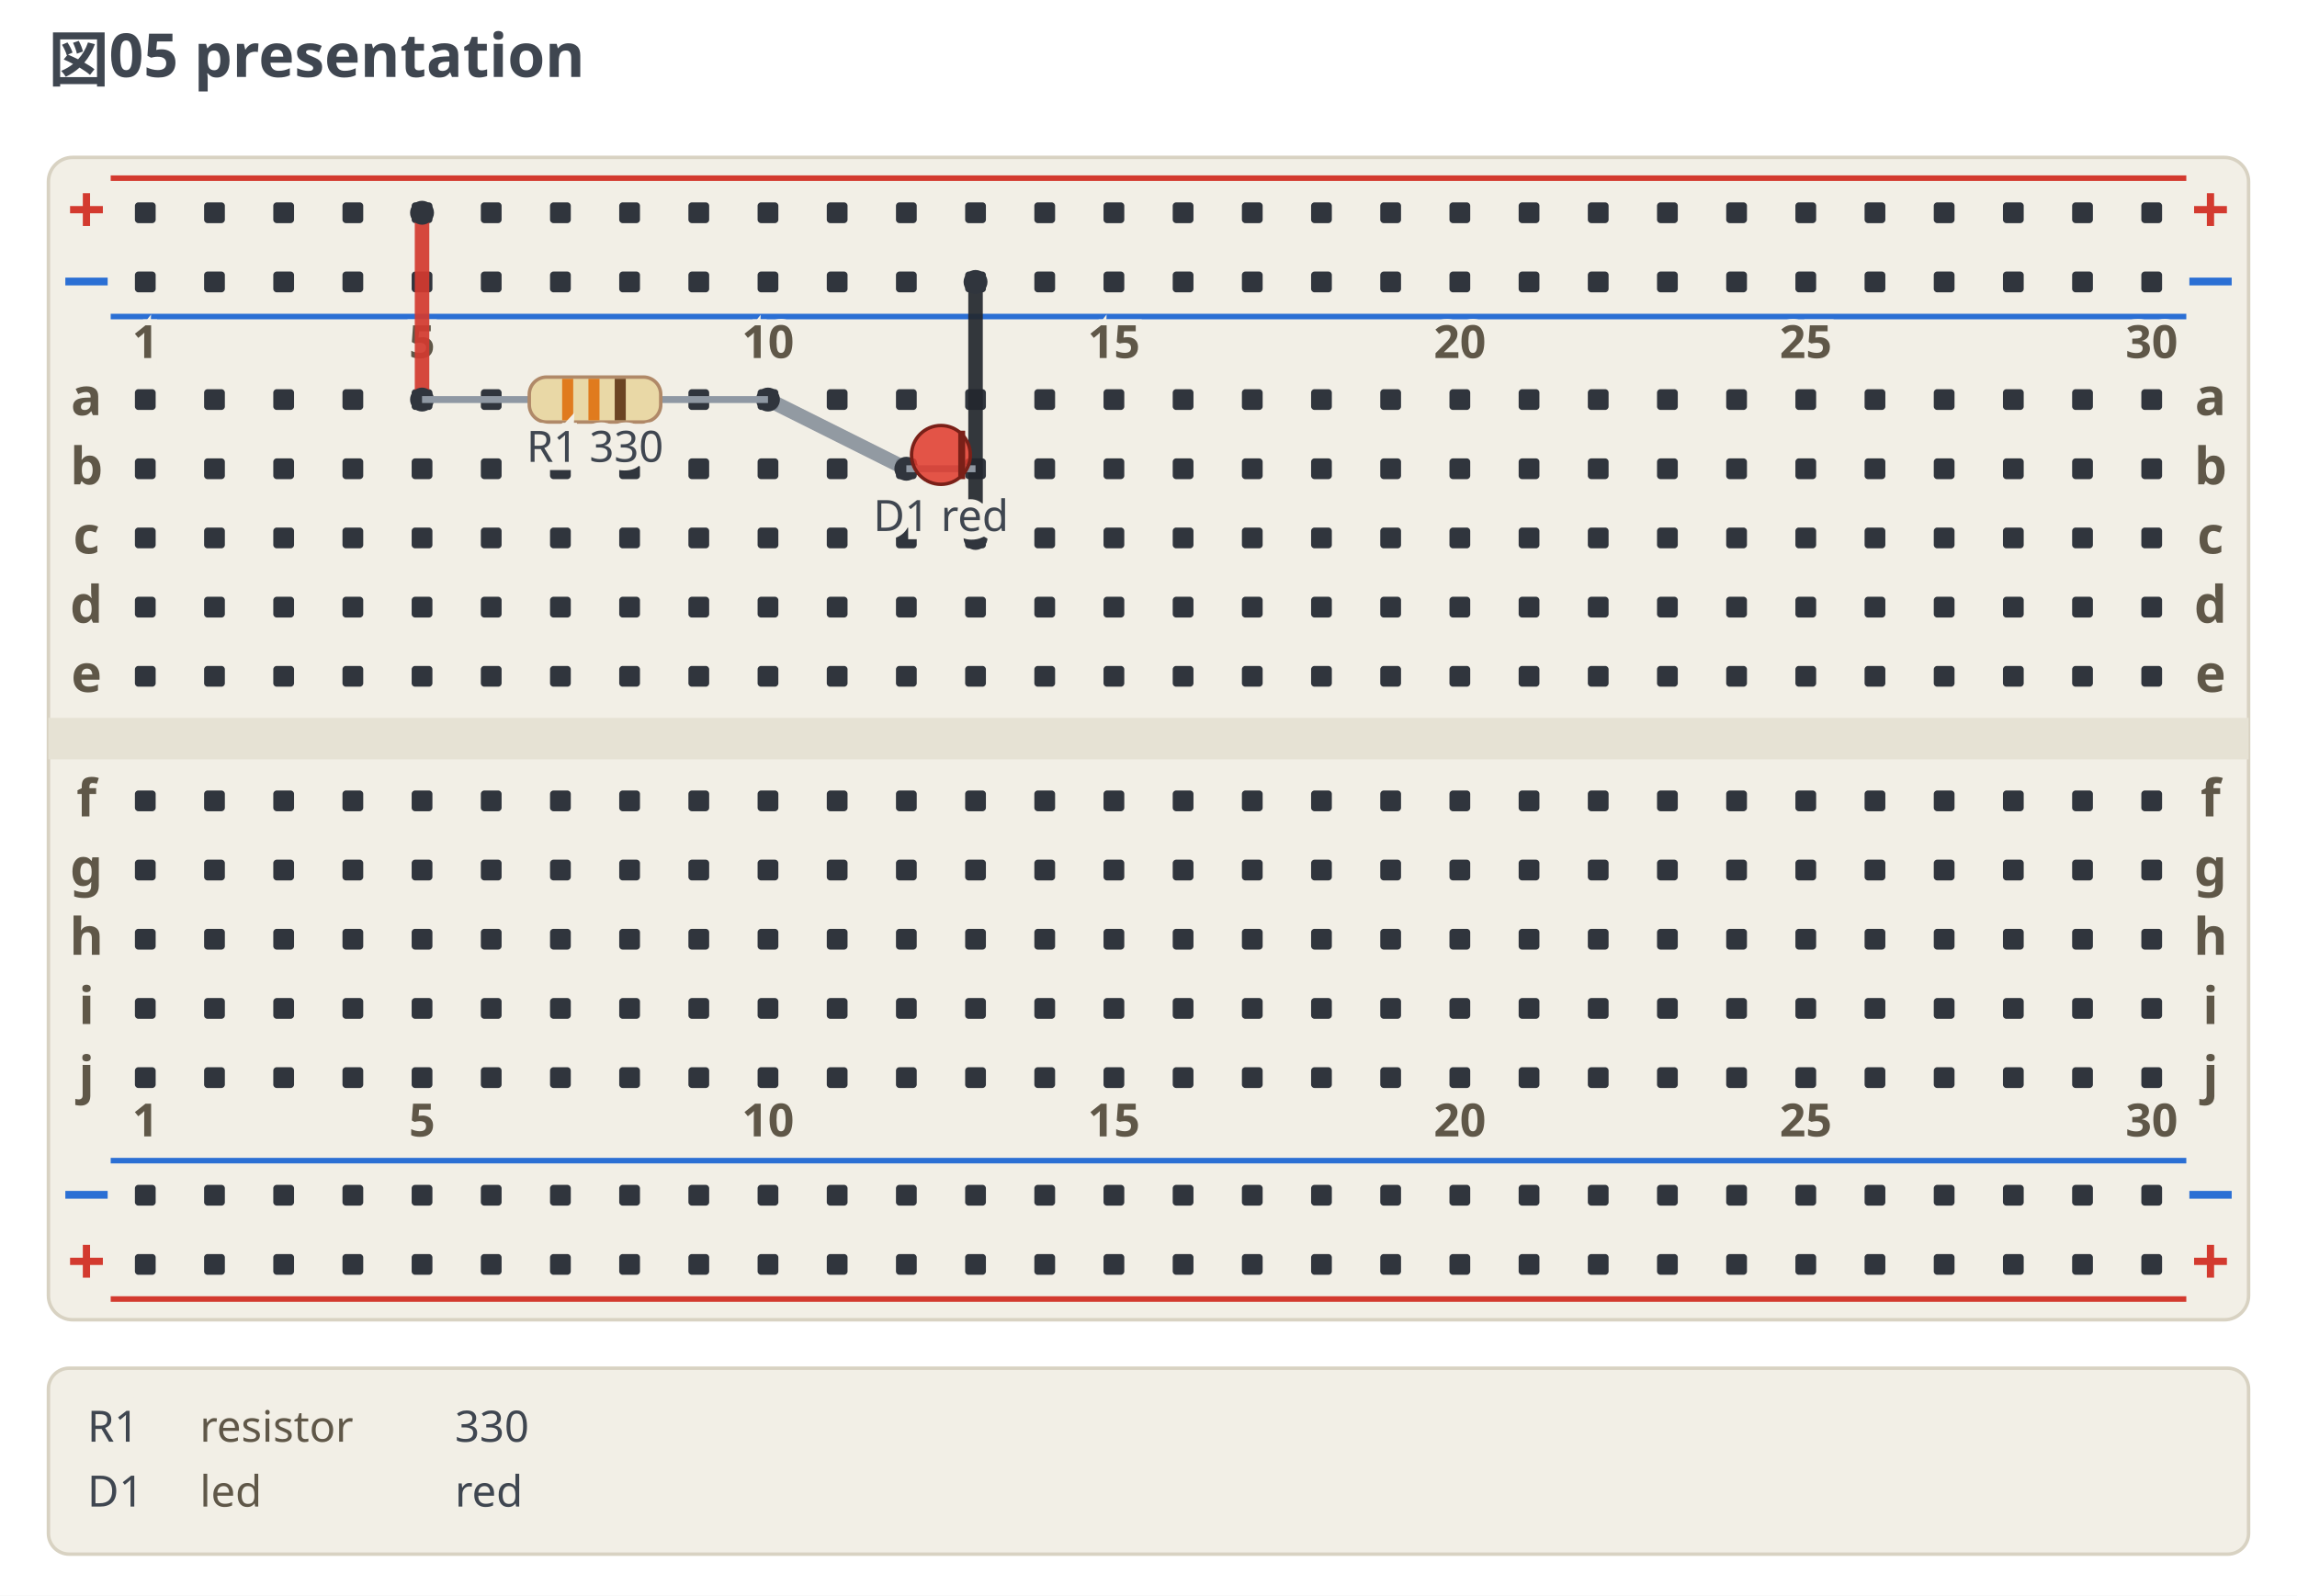
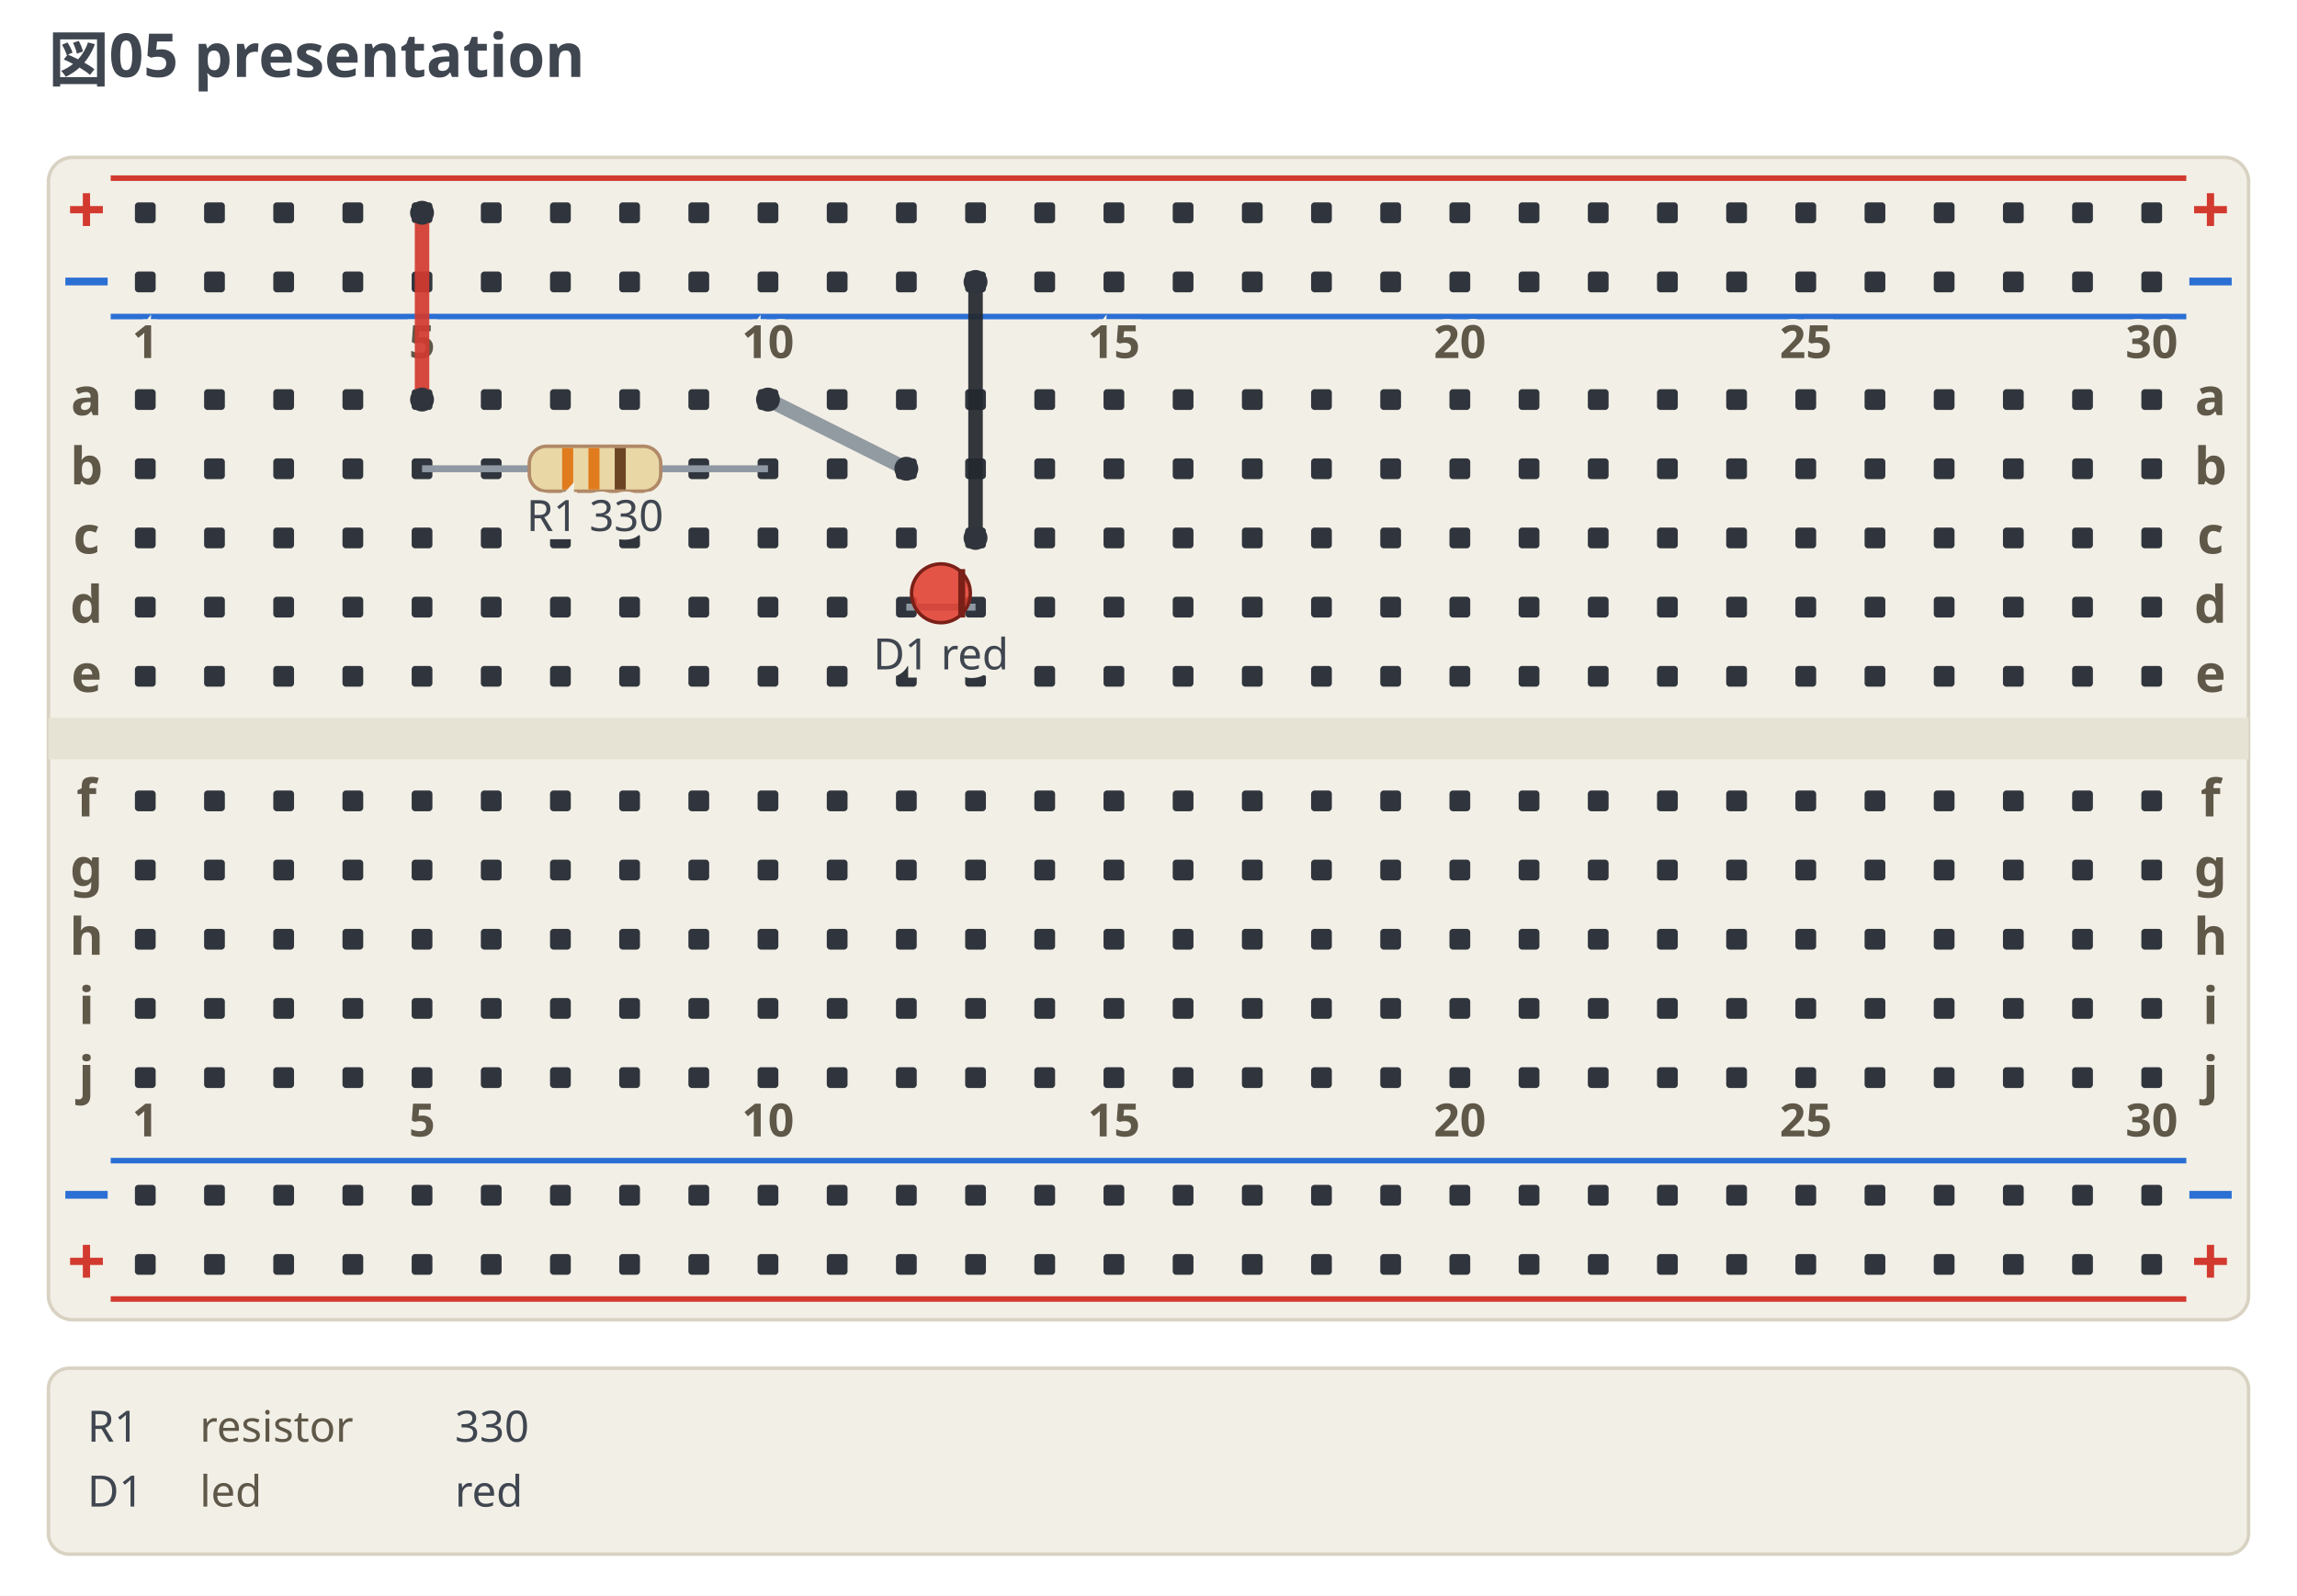
<svg xmlns="http://www.w3.org/2000/svg" width="664" height="461.25" viewBox="0 0 664 461.25" data-breadboard-fence="0.3.0" role="img">
  <rect x="0" y="0" width="664" height="461.25" fill="#ffffff" />
  <g>
    <text x="14" y="23.5" text-anchor="start" font-family="ui-sans-serif, system-ui, sans-serif" font-size="17.5" font-weight="700" fill="#3f4650">図05 presentation</text>
  </g>
  <g transform="translate(0 31.5)">
    <rect x="14" y="14" width="636" height="336" rx="7" fill="#f2efe6" stroke="#d8d2c2" />
    <rect x="14" y="176" width="636" height="12" fill="#e6e2d4" />
    <line x1="32" y1="20" x2="632" y2="20" stroke="#d33a2f" stroke-width="1.6" />
    <text x="25" y="36" text-anchor="middle" font-family="ui-sans-serif, system-ui, sans-serif" font-size="19.55" font-weight="700" fill="#d33a2f">+</text>
    <text x="639" y="36" text-anchor="middle" font-family="ui-sans-serif, system-ui, sans-serif" font-size="19.55" font-weight="700" fill="#d33a2f">+</text>
    <line x1="32" y1="60" x2="632" y2="60" stroke="#2b6fd4" stroke-width="1.6" />
    <text x="25" y="56" text-anchor="middle" font-family="ui-sans-serif, system-ui, sans-serif" font-size="19.55" font-weight="700" fill="#2b6fd4">−</text>
    <text x="639" y="56" text-anchor="middle" font-family="ui-sans-serif, system-ui, sans-serif" font-size="19.55" font-weight="700" fill="#2b6fd4">−</text>
    <line x1="32" y1="304" x2="632" y2="304" stroke="#2b6fd4" stroke-width="1.6" />
    <text x="25" y="320" text-anchor="middle" font-family="ui-sans-serif, system-ui, sans-serif" font-size="19.55" font-weight="700" fill="#2b6fd4">−</text>
    <text x="639" y="320" text-anchor="middle" font-family="ui-sans-serif, system-ui, sans-serif" font-size="19.55" font-weight="700" fill="#2b6fd4">−</text>
    <line x1="32" y1="344" x2="632" y2="344" stroke="#d33a2f" stroke-width="1.6" />
    <text x="25" y="340" text-anchor="middle" font-family="ui-sans-serif, system-ui, sans-serif" font-size="19.55" font-weight="700" fill="#d33a2f">+</text>
    <text x="639" y="340" text-anchor="middle" font-family="ui-sans-serif, system-ui, sans-serif" font-size="19.55" font-weight="700" fill="#d33a2f">+</text>
    <rect x="39" y="27" width="6" height="6" rx="1" fill="#30353d" />
    <rect x="59" y="27" width="6" height="6" rx="1" fill="#30353d" />
    <rect x="79" y="27" width="6" height="6" rx="1" fill="#30353d" />
    <rect x="99" y="27" width="6" height="6" rx="1" fill="#30353d" />
    <rect x="119" y="27" width="6" height="6" rx="1" fill="#30353d" />
    <rect x="139" y="27" width="6" height="6" rx="1" fill="#30353d" />
    <rect x="159" y="27" width="6" height="6" rx="1" fill="#30353d" />
    <rect x="179" y="27" width="6" height="6" rx="1" fill="#30353d" />
    <rect x="199" y="27" width="6" height="6" rx="1" fill="#30353d" />
    <rect x="219" y="27" width="6" height="6" rx="1" fill="#30353d" />
    <rect x="239" y="27" width="6" height="6" rx="1" fill="#30353d" />
    <rect x="259" y="27" width="6" height="6" rx="1" fill="#30353d" />
    <rect x="279" y="27" width="6" height="6" rx="1" fill="#30353d" />
    <rect x="299" y="27" width="6" height="6" rx="1" fill="#30353d" />
    <rect x="319" y="27" width="6" height="6" rx="1" fill="#30353d" />
    <rect x="339" y="27" width="6" height="6" rx="1" fill="#30353d" />
    <rect x="359" y="27" width="6" height="6" rx="1" fill="#30353d" />
    <rect x="379" y="27" width="6" height="6" rx="1" fill="#30353d" />
    <rect x="399" y="27" width="6" height="6" rx="1" fill="#30353d" />
    <rect x="419" y="27" width="6" height="6" rx="1" fill="#30353d" />
    <rect x="439" y="27" width="6" height="6" rx="1" fill="#30353d" />
    <rect x="459" y="27" width="6" height="6" rx="1" fill="#30353d" />
    <rect x="479" y="27" width="6" height="6" rx="1" fill="#30353d" />
    <rect x="499" y="27" width="6" height="6" rx="1" fill="#30353d" />
    <rect x="519" y="27" width="6" height="6" rx="1" fill="#30353d" />
    <rect x="539" y="27" width="6" height="6" rx="1" fill="#30353d" />
    <rect x="559" y="27" width="6" height="6" rx="1" fill="#30353d" />
    <rect x="579" y="27" width="6" height="6" rx="1" fill="#30353d" />
    <rect x="599" y="27" width="6" height="6" rx="1" fill="#30353d" />
    <rect x="619" y="27" width="6" height="6" rx="1" fill="#30353d" />
    <rect x="39" y="47" width="6" height="6" rx="1" fill="#30353d" />
    <rect x="59" y="47" width="6" height="6" rx="1" fill="#30353d" />
    <rect x="79" y="47" width="6" height="6" rx="1" fill="#30353d" />
    <rect x="99" y="47" width="6" height="6" rx="1" fill="#30353d" />
    <rect x="119" y="47" width="6" height="6" rx="1" fill="#30353d" />
    <rect x="139" y="47" width="6" height="6" rx="1" fill="#30353d" />
    <rect x="159" y="47" width="6" height="6" rx="1" fill="#30353d" />
    <rect x="179" y="47" width="6" height="6" rx="1" fill="#30353d" />
    <rect x="199" y="47" width="6" height="6" rx="1" fill="#30353d" />
    <rect x="219" y="47" width="6" height="6" rx="1" fill="#30353d" />
    <rect x="239" y="47" width="6" height="6" rx="1" fill="#30353d" />
    <rect x="259" y="47" width="6" height="6" rx="1" fill="#30353d" />
    <rect x="279" y="47" width="6" height="6" rx="1" fill="#30353d" />
    <rect x="299" y="47" width="6" height="6" rx="1" fill="#30353d" />
    <rect x="319" y="47" width="6" height="6" rx="1" fill="#30353d" />
    <rect x="339" y="47" width="6" height="6" rx="1" fill="#30353d" />
    <rect x="359" y="47" width="6" height="6" rx="1" fill="#30353d" />
    <rect x="379" y="47" width="6" height="6" rx="1" fill="#30353d" />
    <rect x="399" y="47" width="6" height="6" rx="1" fill="#30353d" />
    <rect x="419" y="47" width="6" height="6" rx="1" fill="#30353d" />
    <rect x="439" y="47" width="6" height="6" rx="1" fill="#30353d" />
    <rect x="459" y="47" width="6" height="6" rx="1" fill="#30353d" />
    <rect x="479" y="47" width="6" height="6" rx="1" fill="#30353d" />
    <rect x="499" y="47" width="6" height="6" rx="1" fill="#30353d" />
    <rect x="519" y="47" width="6" height="6" rx="1" fill="#30353d" />
    <rect x="539" y="47" width="6" height="6" rx="1" fill="#30353d" />
    <rect x="559" y="47" width="6" height="6" rx="1" fill="#30353d" />
    <rect x="579" y="47" width="6" height="6" rx="1" fill="#30353d" />
    <rect x="599" y="47" width="6" height="6" rx="1" fill="#30353d" />
    <rect x="619" y="47" width="6" height="6" rx="1" fill="#30353d" />
    <rect x="39" y="311" width="6" height="6" rx="1" fill="#30353d" />
    <rect x="59" y="311" width="6" height="6" rx="1" fill="#30353d" />
    <rect x="79" y="311" width="6" height="6" rx="1" fill="#30353d" />
    <rect x="99" y="311" width="6" height="6" rx="1" fill="#30353d" />
    <rect x="119" y="311" width="6" height="6" rx="1" fill="#30353d" />
    <rect x="139" y="311" width="6" height="6" rx="1" fill="#30353d" />
    <rect x="159" y="311" width="6" height="6" rx="1" fill="#30353d" />
    <rect x="179" y="311" width="6" height="6" rx="1" fill="#30353d" />
    <rect x="199" y="311" width="6" height="6" rx="1" fill="#30353d" />
    <rect x="219" y="311" width="6" height="6" rx="1" fill="#30353d" />
    <rect x="239" y="311" width="6" height="6" rx="1" fill="#30353d" />
    <rect x="259" y="311" width="6" height="6" rx="1" fill="#30353d" />
    <rect x="279" y="311" width="6" height="6" rx="1" fill="#30353d" />
    <rect x="299" y="311" width="6" height="6" rx="1" fill="#30353d" />
    <rect x="319" y="311" width="6" height="6" rx="1" fill="#30353d" />
    <rect x="339" y="311" width="6" height="6" rx="1" fill="#30353d" />
    <rect x="359" y="311" width="6" height="6" rx="1" fill="#30353d" />
    <rect x="379" y="311" width="6" height="6" rx="1" fill="#30353d" />
    <rect x="399" y="311" width="6" height="6" rx="1" fill="#30353d" />
    <rect x="419" y="311" width="6" height="6" rx="1" fill="#30353d" />
    <rect x="439" y="311" width="6" height="6" rx="1" fill="#30353d" />
    <rect x="459" y="311" width="6" height="6" rx="1" fill="#30353d" />
    <rect x="479" y="311" width="6" height="6" rx="1" fill="#30353d" />
    <rect x="499" y="311" width="6" height="6" rx="1" fill="#30353d" />
    <rect x="519" y="311" width="6" height="6" rx="1" fill="#30353d" />
    <rect x="539" y="311" width="6" height="6" rx="1" fill="#30353d" />
    <rect x="559" y="311" width="6" height="6" rx="1" fill="#30353d" />
    <rect x="579" y="311" width="6" height="6" rx="1" fill="#30353d" />
    <rect x="599" y="311" width="6" height="6" rx="1" fill="#30353d" />
    <rect x="619" y="311" width="6" height="6" rx="1" fill="#30353d" />
    <rect x="39" y="331" width="6" height="6" rx="1" fill="#30353d" />
    <rect x="59" y="331" width="6" height="6" rx="1" fill="#30353d" />
    <rect x="79" y="331" width="6" height="6" rx="1" fill="#30353d" />
    <rect x="99" y="331" width="6" height="6" rx="1" fill="#30353d" />
    <rect x="119" y="331" width="6" height="6" rx="1" fill="#30353d" />
    <rect x="139" y="331" width="6" height="6" rx="1" fill="#30353d" />
    <rect x="159" y="331" width="6" height="6" rx="1" fill="#30353d" />
    <rect x="179" y="331" width="6" height="6" rx="1" fill="#30353d" />
    <rect x="199" y="331" width="6" height="6" rx="1" fill="#30353d" />
    <rect x="219" y="331" width="6" height="6" rx="1" fill="#30353d" />
    <rect x="239" y="331" width="6" height="6" rx="1" fill="#30353d" />
    <rect x="259" y="331" width="6" height="6" rx="1" fill="#30353d" />
    <rect x="279" y="331" width="6" height="6" rx="1" fill="#30353d" />
    <rect x="299" y="331" width="6" height="6" rx="1" fill="#30353d" />
    <rect x="319" y="331" width="6" height="6" rx="1" fill="#30353d" />
    <rect x="339" y="331" width="6" height="6" rx="1" fill="#30353d" />
    <rect x="359" y="331" width="6" height="6" rx="1" fill="#30353d" />
    <rect x="379" y="331" width="6" height="6" rx="1" fill="#30353d" />
    <rect x="399" y="331" width="6" height="6" rx="1" fill="#30353d" />
    <rect x="419" y="331" width="6" height="6" rx="1" fill="#30353d" />
    <rect x="439" y="331" width="6" height="6" rx="1" fill="#30353d" />
    <rect x="459" y="331" width="6" height="6" rx="1" fill="#30353d" />
    <rect x="479" y="331" width="6" height="6" rx="1" fill="#30353d" />
    <rect x="499" y="331" width="6" height="6" rx="1" fill="#30353d" />
    <rect x="519" y="331" width="6" height="6" rx="1" fill="#30353d" />
    <rect x="539" y="331" width="6" height="6" rx="1" fill="#30353d" />
    <rect x="559" y="331" width="6" height="6" rx="1" fill="#30353d" />
    <rect x="579" y="331" width="6" height="6" rx="1" fill="#30353d" />
    <rect x="599" y="331" width="6" height="6" rx="1" fill="#30353d" />
    <rect x="619" y="331" width="6" height="6" rx="1" fill="#30353d" />
    <rect x="39" y="81" width="6" height="6" rx="1" fill="#30353d" />
    <rect x="59" y="81" width="6" height="6" rx="1" fill="#30353d" />
    <rect x="79" y="81" width="6" height="6" rx="1" fill="#30353d" />
    <rect x="99" y="81" width="6" height="6" rx="1" fill="#30353d" />
    <rect x="119" y="81" width="6" height="6" rx="1" fill="#30353d" />
    <rect x="139" y="81" width="6" height="6" rx="1" fill="#30353d" />
    <rect x="159" y="81" width="6" height="6" rx="1" fill="#30353d" />
    <rect x="179" y="81" width="6" height="6" rx="1" fill="#30353d" />
    <rect x="199" y="81" width="6" height="6" rx="1" fill="#30353d" />
    <rect x="219" y="81" width="6" height="6" rx="1" fill="#30353d" />
    <rect x="239" y="81" width="6" height="6" rx="1" fill="#30353d" />
    <rect x="259" y="81" width="6" height="6" rx="1" fill="#30353d" />
    <rect x="279" y="81" width="6" height="6" rx="1" fill="#30353d" />
    <rect x="299" y="81" width="6" height="6" rx="1" fill="#30353d" />
    <rect x="319" y="81" width="6" height="6" rx="1" fill="#30353d" />
    <rect x="339" y="81" width="6" height="6" rx="1" fill="#30353d" />
    <rect x="359" y="81" width="6" height="6" rx="1" fill="#30353d" />
    <rect x="379" y="81" width="6" height="6" rx="1" fill="#30353d" />
    <rect x="399" y="81" width="6" height="6" rx="1" fill="#30353d" />
    <rect x="419" y="81" width="6" height="6" rx="1" fill="#30353d" />
    <rect x="439" y="81" width="6" height="6" rx="1" fill="#30353d" />
    <rect x="459" y="81" width="6" height="6" rx="1" fill="#30353d" />
    <rect x="479" y="81" width="6" height="6" rx="1" fill="#30353d" />
    <rect x="499" y="81" width="6" height="6" rx="1" fill="#30353d" />
    <rect x="519" y="81" width="6" height="6" rx="1" fill="#30353d" />
    <rect x="539" y="81" width="6" height="6" rx="1" fill="#30353d" />
    <rect x="559" y="81" width="6" height="6" rx="1" fill="#30353d" />
    <rect x="579" y="81" width="6" height="6" rx="1" fill="#30353d" />
    <rect x="599" y="81" width="6" height="6" rx="1" fill="#30353d" />
    <rect x="619" y="81" width="6" height="6" rx="1" fill="#30353d" />
    <rect x="39" y="101" width="6" height="6" rx="1" fill="#30353d" />
    <rect x="59" y="101" width="6" height="6" rx="1" fill="#30353d" />
    <rect x="79" y="101" width="6" height="6" rx="1" fill="#30353d" />
    <rect x="99" y="101" width="6" height="6" rx="1" fill="#30353d" />
    <rect x="119" y="101" width="6" height="6" rx="1" fill="#30353d" />
    <rect x="139" y="101" width="6" height="6" rx="1" fill="#30353d" />
    <rect x="159" y="101" width="6" height="6" rx="1" fill="#30353d" />
    <rect x="179" y="101" width="6" height="6" rx="1" fill="#30353d" />
    <rect x="199" y="101" width="6" height="6" rx="1" fill="#30353d" />
    <rect x="219" y="101" width="6" height="6" rx="1" fill="#30353d" />
    <rect x="239" y="101" width="6" height="6" rx="1" fill="#30353d" />
    <rect x="259" y="101" width="6" height="6" rx="1" fill="#30353d" />
    <rect x="279" y="101" width="6" height="6" rx="1" fill="#30353d" />
    <rect x="299" y="101" width="6" height="6" rx="1" fill="#30353d" />
    <rect x="319" y="101" width="6" height="6" rx="1" fill="#30353d" />
    <rect x="339" y="101" width="6" height="6" rx="1" fill="#30353d" />
    <rect x="359" y="101" width="6" height="6" rx="1" fill="#30353d" />
    <rect x="379" y="101" width="6" height="6" rx="1" fill="#30353d" />
    <rect x="399" y="101" width="6" height="6" rx="1" fill="#30353d" />
    <rect x="419" y="101" width="6" height="6" rx="1" fill="#30353d" />
    <rect x="439" y="101" width="6" height="6" rx="1" fill="#30353d" />
    <rect x="459" y="101" width="6" height="6" rx="1" fill="#30353d" />
    <rect x="479" y="101" width="6" height="6" rx="1" fill="#30353d" />
    <rect x="499" y="101" width="6" height="6" rx="1" fill="#30353d" />
    <rect x="519" y="101" width="6" height="6" rx="1" fill="#30353d" />
    <rect x="539" y="101" width="6" height="6" rx="1" fill="#30353d" />
    <rect x="559" y="101" width="6" height="6" rx="1" fill="#30353d" />
    <rect x="579" y="101" width="6" height="6" rx="1" fill="#30353d" />
    <rect x="599" y="101" width="6" height="6" rx="1" fill="#30353d" />
    <rect x="619" y="101" width="6" height="6" rx="1" fill="#30353d" />
    <rect x="39" y="121" width="6" height="6" rx="1" fill="#30353d" />
    <rect x="59" y="121" width="6" height="6" rx="1" fill="#30353d" />
    <rect x="79" y="121" width="6" height="6" rx="1" fill="#30353d" />
    <rect x="99" y="121" width="6" height="6" rx="1" fill="#30353d" />
    <rect x="119" y="121" width="6" height="6" rx="1" fill="#30353d" />
    <rect x="139" y="121" width="6" height="6" rx="1" fill="#30353d" />
    <rect x="159" y="121" width="6" height="6" rx="1" fill="#30353d" />
    <rect x="179" y="121" width="6" height="6" rx="1" fill="#30353d" />
    <rect x="199" y="121" width="6" height="6" rx="1" fill="#30353d" />
    <rect x="219" y="121" width="6" height="6" rx="1" fill="#30353d" />
    <rect x="239" y="121" width="6" height="6" rx="1" fill="#30353d" />
    <rect x="259" y="121" width="6" height="6" rx="1" fill="#30353d" />
    <rect x="279" y="121" width="6" height="6" rx="1" fill="#30353d" />
    <rect x="299" y="121" width="6" height="6" rx="1" fill="#30353d" />
    <rect x="319" y="121" width="6" height="6" rx="1" fill="#30353d" />
    <rect x="339" y="121" width="6" height="6" rx="1" fill="#30353d" />
    <rect x="359" y="121" width="6" height="6" rx="1" fill="#30353d" />
    <rect x="379" y="121" width="6" height="6" rx="1" fill="#30353d" />
    <rect x="399" y="121" width="6" height="6" rx="1" fill="#30353d" />
    <rect x="419" y="121" width="6" height="6" rx="1" fill="#30353d" />
    <rect x="439" y="121" width="6" height="6" rx="1" fill="#30353d" />
    <rect x="459" y="121" width="6" height="6" rx="1" fill="#30353d" />
    <rect x="479" y="121" width="6" height="6" rx="1" fill="#30353d" />
    <rect x="499" y="121" width="6" height="6" rx="1" fill="#30353d" />
    <rect x="519" y="121" width="6" height="6" rx="1" fill="#30353d" />
    <rect x="539" y="121" width="6" height="6" rx="1" fill="#30353d" />
    <rect x="559" y="121" width="6" height="6" rx="1" fill="#30353d" />
    <rect x="579" y="121" width="6" height="6" rx="1" fill="#30353d" />
    <rect x="599" y="121" width="6" height="6" rx="1" fill="#30353d" />
    <rect x="619" y="121" width="6" height="6" rx="1" fill="#30353d" />
    <rect x="39" y="141" width="6" height="6" rx="1" fill="#30353d" />
    <rect x="59" y="141" width="6" height="6" rx="1" fill="#30353d" />
    <rect x="79" y="141" width="6" height="6" rx="1" fill="#30353d" />
    <rect x="99" y="141" width="6" height="6" rx="1" fill="#30353d" />
    <rect x="119" y="141" width="6" height="6" rx="1" fill="#30353d" />
    <rect x="139" y="141" width="6" height="6" rx="1" fill="#30353d" />
    <rect x="159" y="141" width="6" height="6" rx="1" fill="#30353d" />
    <rect x="179" y="141" width="6" height="6" rx="1" fill="#30353d" />
    <rect x="199" y="141" width="6" height="6" rx="1" fill="#30353d" />
    <rect x="219" y="141" width="6" height="6" rx="1" fill="#30353d" />
    <rect x="239" y="141" width="6" height="6" rx="1" fill="#30353d" />
    <rect x="259" y="141" width="6" height="6" rx="1" fill="#30353d" />
    <rect x="279" y="141" width="6" height="6" rx="1" fill="#30353d" />
    <rect x="299" y="141" width="6" height="6" rx="1" fill="#30353d" />
    <rect x="319" y="141" width="6" height="6" rx="1" fill="#30353d" />
    <rect x="339" y="141" width="6" height="6" rx="1" fill="#30353d" />
    <rect x="359" y="141" width="6" height="6" rx="1" fill="#30353d" />
    <rect x="379" y="141" width="6" height="6" rx="1" fill="#30353d" />
    <rect x="399" y="141" width="6" height="6" rx="1" fill="#30353d" />
    <rect x="419" y="141" width="6" height="6" rx="1" fill="#30353d" />
    <rect x="439" y="141" width="6" height="6" rx="1" fill="#30353d" />
    <rect x="459" y="141" width="6" height="6" rx="1" fill="#30353d" />
    <rect x="479" y="141" width="6" height="6" rx="1" fill="#30353d" />
    <rect x="499" y="141" width="6" height="6" rx="1" fill="#30353d" />
    <rect x="519" y="141" width="6" height="6" rx="1" fill="#30353d" />
    <rect x="539" y="141" width="6" height="6" rx="1" fill="#30353d" />
    <rect x="559" y="141" width="6" height="6" rx="1" fill="#30353d" />
    <rect x="579" y="141" width="6" height="6" rx="1" fill="#30353d" />
    <rect x="599" y="141" width="6" height="6" rx="1" fill="#30353d" />
    <rect x="619" y="141" width="6" height="6" rx="1" fill="#30353d" />
    <rect x="39" y="161" width="6" height="6" rx="1" fill="#30353d" />
    <rect x="59" y="161" width="6" height="6" rx="1" fill="#30353d" />
    <rect x="79" y="161" width="6" height="6" rx="1" fill="#30353d" />
    <rect x="99" y="161" width="6" height="6" rx="1" fill="#30353d" />
    <rect x="119" y="161" width="6" height="6" rx="1" fill="#30353d" />
    <rect x="139" y="161" width="6" height="6" rx="1" fill="#30353d" />
    <rect x="159" y="161" width="6" height="6" rx="1" fill="#30353d" />
    <rect x="179" y="161" width="6" height="6" rx="1" fill="#30353d" />
    <rect x="199" y="161" width="6" height="6" rx="1" fill="#30353d" />
    <rect x="219" y="161" width="6" height="6" rx="1" fill="#30353d" />
    <rect x="239" y="161" width="6" height="6" rx="1" fill="#30353d" />
    <rect x="259" y="161" width="6" height="6" rx="1" fill="#30353d" />
    <rect x="279" y="161" width="6" height="6" rx="1" fill="#30353d" />
    <rect x="299" y="161" width="6" height="6" rx="1" fill="#30353d" />
    <rect x="319" y="161" width="6" height="6" rx="1" fill="#30353d" />
    <rect x="339" y="161" width="6" height="6" rx="1" fill="#30353d" />
    <rect x="359" y="161" width="6" height="6" rx="1" fill="#30353d" />
    <rect x="379" y="161" width="6" height="6" rx="1" fill="#30353d" />
    <rect x="399" y="161" width="6" height="6" rx="1" fill="#30353d" />
    <rect x="419" y="161" width="6" height="6" rx="1" fill="#30353d" />
    <rect x="439" y="161" width="6" height="6" rx="1" fill="#30353d" />
    <rect x="459" y="161" width="6" height="6" rx="1" fill="#30353d" />
    <rect x="479" y="161" width="6" height="6" rx="1" fill="#30353d" />
    <rect x="499" y="161" width="6" height="6" rx="1" fill="#30353d" />
    <rect x="519" y="161" width="6" height="6" rx="1" fill="#30353d" />
    <rect x="539" y="161" width="6" height="6" rx="1" fill="#30353d" />
    <rect x="559" y="161" width="6" height="6" rx="1" fill="#30353d" />
    <rect x="579" y="161" width="6" height="6" rx="1" fill="#30353d" />
    <rect x="599" y="161" width="6" height="6" rx="1" fill="#30353d" />
    <rect x="619" y="161" width="6" height="6" rx="1" fill="#30353d" />
    <rect x="39" y="197" width="6" height="6" rx="1" fill="#30353d" />
    <rect x="59" y="197" width="6" height="6" rx="1" fill="#30353d" />
    <rect x="79" y="197" width="6" height="6" rx="1" fill="#30353d" />
    <rect x="99" y="197" width="6" height="6" rx="1" fill="#30353d" />
    <rect x="119" y="197" width="6" height="6" rx="1" fill="#30353d" />
    <rect x="139" y="197" width="6" height="6" rx="1" fill="#30353d" />
    <rect x="159" y="197" width="6" height="6" rx="1" fill="#30353d" />
    <rect x="179" y="197" width="6" height="6" rx="1" fill="#30353d" />
    <rect x="199" y="197" width="6" height="6" rx="1" fill="#30353d" />
    <rect x="219" y="197" width="6" height="6" rx="1" fill="#30353d" />
    <rect x="239" y="197" width="6" height="6" rx="1" fill="#30353d" />
    <rect x="259" y="197" width="6" height="6" rx="1" fill="#30353d" />
    <rect x="279" y="197" width="6" height="6" rx="1" fill="#30353d" />
    <rect x="299" y="197" width="6" height="6" rx="1" fill="#30353d" />
    <rect x="319" y="197" width="6" height="6" rx="1" fill="#30353d" />
    <rect x="339" y="197" width="6" height="6" rx="1" fill="#30353d" />
    <rect x="359" y="197" width="6" height="6" rx="1" fill="#30353d" />
    <rect x="379" y="197" width="6" height="6" rx="1" fill="#30353d" />
    <rect x="399" y="197" width="6" height="6" rx="1" fill="#30353d" />
    <rect x="419" y="197" width="6" height="6" rx="1" fill="#30353d" />
    <rect x="439" y="197" width="6" height="6" rx="1" fill="#30353d" />
    <rect x="459" y="197" width="6" height="6" rx="1" fill="#30353d" />
    <rect x="479" y="197" width="6" height="6" rx="1" fill="#30353d" />
    <rect x="499" y="197" width="6" height="6" rx="1" fill="#30353d" />
    <rect x="519" y="197" width="6" height="6" rx="1" fill="#30353d" />
    <rect x="539" y="197" width="6" height="6" rx="1" fill="#30353d" />
    <rect x="559" y="197" width="6" height="6" rx="1" fill="#30353d" />
    <rect x="579" y="197" width="6" height="6" rx="1" fill="#30353d" />
    <rect x="599" y="197" width="6" height="6" rx="1" fill="#30353d" />
    <rect x="619" y="197" width="6" height="6" rx="1" fill="#30353d" />
    <rect x="39" y="217" width="6" height="6" rx="1" fill="#30353d" />
    <rect x="59" y="217" width="6" height="6" rx="1" fill="#30353d" />
    <rect x="79" y="217" width="6" height="6" rx="1" fill="#30353d" />
    <rect x="99" y="217" width="6" height="6" rx="1" fill="#30353d" />
    <rect x="119" y="217" width="6" height="6" rx="1" fill="#30353d" />
    <rect x="139" y="217" width="6" height="6" rx="1" fill="#30353d" />
    <rect x="159" y="217" width="6" height="6" rx="1" fill="#30353d" />
    <rect x="179" y="217" width="6" height="6" rx="1" fill="#30353d" />
    <rect x="199" y="217" width="6" height="6" rx="1" fill="#30353d" />
    <rect x="219" y="217" width="6" height="6" rx="1" fill="#30353d" />
    <rect x="239" y="217" width="6" height="6" rx="1" fill="#30353d" />
    <rect x="259" y="217" width="6" height="6" rx="1" fill="#30353d" />
    <rect x="279" y="217" width="6" height="6" rx="1" fill="#30353d" />
    <rect x="299" y="217" width="6" height="6" rx="1" fill="#30353d" />
    <rect x="319" y="217" width="6" height="6" rx="1" fill="#30353d" />
    <rect x="339" y="217" width="6" height="6" rx="1" fill="#30353d" />
    <rect x="359" y="217" width="6" height="6" rx="1" fill="#30353d" />
    <rect x="379" y="217" width="6" height="6" rx="1" fill="#30353d" />
    <rect x="399" y="217" width="6" height="6" rx="1" fill="#30353d" />
    <rect x="419" y="217" width="6" height="6" rx="1" fill="#30353d" />
    <rect x="439" y="217" width="6" height="6" rx="1" fill="#30353d" />
    <rect x="459" y="217" width="6" height="6" rx="1" fill="#30353d" />
    <rect x="479" y="217" width="6" height="6" rx="1" fill="#30353d" />
    <rect x="499" y="217" width="6" height="6" rx="1" fill="#30353d" />
    <rect x="519" y="217" width="6" height="6" rx="1" fill="#30353d" />
    <rect x="539" y="217" width="6" height="6" rx="1" fill="#30353d" />
    <rect x="559" y="217" width="6" height="6" rx="1" fill="#30353d" />
    <rect x="579" y="217" width="6" height="6" rx="1" fill="#30353d" />
    <rect x="599" y="217" width="6" height="6" rx="1" fill="#30353d" />
    <rect x="619" y="217" width="6" height="6" rx="1" fill="#30353d" />
    <rect x="39" y="237" width="6" height="6" rx="1" fill="#30353d" />
    <rect x="59" y="237" width="6" height="6" rx="1" fill="#30353d" />
    <rect x="79" y="237" width="6" height="6" rx="1" fill="#30353d" />
    <rect x="99" y="237" width="6" height="6" rx="1" fill="#30353d" />
    <rect x="119" y="237" width="6" height="6" rx="1" fill="#30353d" />
    <rect x="139" y="237" width="6" height="6" rx="1" fill="#30353d" />
    <rect x="159" y="237" width="6" height="6" rx="1" fill="#30353d" />
    <rect x="179" y="237" width="6" height="6" rx="1" fill="#30353d" />
    <rect x="199" y="237" width="6" height="6" rx="1" fill="#30353d" />
    <rect x="219" y="237" width="6" height="6" rx="1" fill="#30353d" />
    <rect x="239" y="237" width="6" height="6" rx="1" fill="#30353d" />
    <rect x="259" y="237" width="6" height="6" rx="1" fill="#30353d" />
    <rect x="279" y="237" width="6" height="6" rx="1" fill="#30353d" />
    <rect x="299" y="237" width="6" height="6" rx="1" fill="#30353d" />
    <rect x="319" y="237" width="6" height="6" rx="1" fill="#30353d" />
    <rect x="339" y="237" width="6" height="6" rx="1" fill="#30353d" />
    <rect x="359" y="237" width="6" height="6" rx="1" fill="#30353d" />
    <rect x="379" y="237" width="6" height="6" rx="1" fill="#30353d" />
    <rect x="399" y="237" width="6" height="6" rx="1" fill="#30353d" />
    <rect x="419" y="237" width="6" height="6" rx="1" fill="#30353d" />
    <rect x="439" y="237" width="6" height="6" rx="1" fill="#30353d" />
    <rect x="459" y="237" width="6" height="6" rx="1" fill="#30353d" />
    <rect x="479" y="237" width="6" height="6" rx="1" fill="#30353d" />
    <rect x="499" y="237" width="6" height="6" rx="1" fill="#30353d" />
    <rect x="519" y="237" width="6" height="6" rx="1" fill="#30353d" />
    <rect x="539" y="237" width="6" height="6" rx="1" fill="#30353d" />
    <rect x="559" y="237" width="6" height="6" rx="1" fill="#30353d" />
    <rect x="579" y="237" width="6" height="6" rx="1" fill="#30353d" />
    <rect x="599" y="237" width="6" height="6" rx="1" fill="#30353d" />
    <rect x="619" y="237" width="6" height="6" rx="1" fill="#30353d" />
    <rect x="39" y="257" width="6" height="6" rx="1" fill="#30353d" />
    <rect x="59" y="257" width="6" height="6" rx="1" fill="#30353d" />
    <rect x="79" y="257" width="6" height="6" rx="1" fill="#30353d" />
    <rect x="99" y="257" width="6" height="6" rx="1" fill="#30353d" />
    <rect x="119" y="257" width="6" height="6" rx="1" fill="#30353d" />
    <rect x="139" y="257" width="6" height="6" rx="1" fill="#30353d" />
    <rect x="159" y="257" width="6" height="6" rx="1" fill="#30353d" />
    <rect x="179" y="257" width="6" height="6" rx="1" fill="#30353d" />
    <rect x="199" y="257" width="6" height="6" rx="1" fill="#30353d" />
    <rect x="219" y="257" width="6" height="6" rx="1" fill="#30353d" />
    <rect x="239" y="257" width="6" height="6" rx="1" fill="#30353d" />
    <rect x="259" y="257" width="6" height="6" rx="1" fill="#30353d" />
    <rect x="279" y="257" width="6" height="6" rx="1" fill="#30353d" />
    <rect x="299" y="257" width="6" height="6" rx="1" fill="#30353d" />
    <rect x="319" y="257" width="6" height="6" rx="1" fill="#30353d" />
    <rect x="339" y="257" width="6" height="6" rx="1" fill="#30353d" />
    <rect x="359" y="257" width="6" height="6" rx="1" fill="#30353d" />
    <rect x="379" y="257" width="6" height="6" rx="1" fill="#30353d" />
    <rect x="399" y="257" width="6" height="6" rx="1" fill="#30353d" />
    <rect x="419" y="257" width="6" height="6" rx="1" fill="#30353d" />
    <rect x="439" y="257" width="6" height="6" rx="1" fill="#30353d" />
    <rect x="459" y="257" width="6" height="6" rx="1" fill="#30353d" />
    <rect x="479" y="257" width="6" height="6" rx="1" fill="#30353d" />
    <rect x="499" y="257" width="6" height="6" rx="1" fill="#30353d" />
    <rect x="519" y="257" width="6" height="6" rx="1" fill="#30353d" />
    <rect x="539" y="257" width="6" height="6" rx="1" fill="#30353d" />
    <rect x="559" y="257" width="6" height="6" rx="1" fill="#30353d" />
    <rect x="579" y="257" width="6" height="6" rx="1" fill="#30353d" />
    <rect x="599" y="257" width="6" height="6" rx="1" fill="#30353d" />
    <rect x="619" y="257" width="6" height="6" rx="1" fill="#30353d" />
    <rect x="39" y="277" width="6" height="6" rx="1" fill="#30353d" />
    <rect x="59" y="277" width="6" height="6" rx="1" fill="#30353d" />
    <rect x="79" y="277" width="6" height="6" rx="1" fill="#30353d" />
    <rect x="99" y="277" width="6" height="6" rx="1" fill="#30353d" />
    <rect x="119" y="277" width="6" height="6" rx="1" fill="#30353d" />
    <rect x="139" y="277" width="6" height="6" rx="1" fill="#30353d" />
    <rect x="159" y="277" width="6" height="6" rx="1" fill="#30353d" />
    <rect x="179" y="277" width="6" height="6" rx="1" fill="#30353d" />
    <rect x="199" y="277" width="6" height="6" rx="1" fill="#30353d" />
    <rect x="219" y="277" width="6" height="6" rx="1" fill="#30353d" />
    <rect x="239" y="277" width="6" height="6" rx="1" fill="#30353d" />
    <rect x="259" y="277" width="6" height="6" rx="1" fill="#30353d" />
    <rect x="279" y="277" width="6" height="6" rx="1" fill="#30353d" />
    <rect x="299" y="277" width="6" height="6" rx="1" fill="#30353d" />
    <rect x="319" y="277" width="6" height="6" rx="1" fill="#30353d" />
    <rect x="339" y="277" width="6" height="6" rx="1" fill="#30353d" />
    <rect x="359" y="277" width="6" height="6" rx="1" fill="#30353d" />
    <rect x="379" y="277" width="6" height="6" rx="1" fill="#30353d" />
    <rect x="399" y="277" width="6" height="6" rx="1" fill="#30353d" />
    <rect x="419" y="277" width="6" height="6" rx="1" fill="#30353d" />
    <rect x="439" y="277" width="6" height="6" rx="1" fill="#30353d" />
    <rect x="459" y="277" width="6" height="6" rx="1" fill="#30353d" />
    <rect x="479" y="277" width="6" height="6" rx="1" fill="#30353d" />
    <rect x="499" y="277" width="6" height="6" rx="1" fill="#30353d" />
    <rect x="519" y="277" width="6" height="6" rx="1" fill="#30353d" />
    <rect x="539" y="277" width="6" height="6" rx="1" fill="#30353d" />
    <rect x="559" y="277" width="6" height="6" rx="1" fill="#30353d" />
    <rect x="579" y="277" width="6" height="6" rx="1" fill="#30353d" />
    <rect x="599" y="277" width="6" height="6" rx="1" fill="#30353d" />
    <rect x="619" y="277" width="6" height="6" rx="1" fill="#30353d" />
    <text x="25" y="88.5" text-anchor="middle" font-family="ui-sans-serif, system-ui, sans-serif" font-size="14.95" font-weight="700" fill="#5f5748">a</text>
    <text x="639" y="88.5" text-anchor="middle" font-family="ui-sans-serif, system-ui, sans-serif" font-size="14.95" font-weight="700" fill="#5f5748">a</text>
    <text x="25" y="108.5" text-anchor="middle" font-family="ui-sans-serif, system-ui, sans-serif" font-size="14.95" font-weight="700" fill="#5f5748">b</text>
    <text x="639" y="108.5" text-anchor="middle" font-family="ui-sans-serif, system-ui, sans-serif" font-size="14.95" font-weight="700" fill="#5f5748">b</text>
    <text x="25" y="128.5" text-anchor="middle" font-family="ui-sans-serif, system-ui, sans-serif" font-size="14.95" font-weight="700" fill="#5f5748">c</text>
    <text x="639" y="128.5" text-anchor="middle" font-family="ui-sans-serif, system-ui, sans-serif" font-size="14.95" font-weight="700" fill="#5f5748">c</text>
    <text x="25" y="148.5" text-anchor="middle" font-family="ui-sans-serif, system-ui, sans-serif" font-size="14.95" font-weight="700" fill="#5f5748">d</text>
    <text x="639" y="148.5" text-anchor="middle" font-family="ui-sans-serif, system-ui, sans-serif" font-size="14.95" font-weight="700" fill="#5f5748">d</text>
    <text x="25" y="168.5" text-anchor="middle" font-family="ui-sans-serif, system-ui, sans-serif" font-size="14.95" font-weight="700" fill="#5f5748">e</text>
    <text x="639" y="168.5" text-anchor="middle" font-family="ui-sans-serif, system-ui, sans-serif" font-size="14.95" font-weight="700" fill="#5f5748">e</text>
    <text x="25" y="204.5" text-anchor="middle" font-family="ui-sans-serif, system-ui, sans-serif" font-size="14.95" font-weight="700" fill="#5f5748">f</text>
    <text x="639" y="204.5" text-anchor="middle" font-family="ui-sans-serif, system-ui, sans-serif" font-size="14.95" font-weight="700" fill="#5f5748">f</text>
    <text x="25" y="224.5" text-anchor="middle" font-family="ui-sans-serif, system-ui, sans-serif" font-size="14.95" font-weight="700" fill="#5f5748">g</text>
    <text x="639" y="224.5" text-anchor="middle" font-family="ui-sans-serif, system-ui, sans-serif" font-size="14.95" font-weight="700" fill="#5f5748">g</text>
    <text x="25" y="244.5" text-anchor="middle" font-family="ui-sans-serif, system-ui, sans-serif" font-size="14.95" font-weight="700" fill="#5f5748">h</text>
    <text x="639" y="244.5" text-anchor="middle" font-family="ui-sans-serif, system-ui, sans-serif" font-size="14.95" font-weight="700" fill="#5f5748">h</text>
    <text x="25" y="264.5" text-anchor="middle" font-family="ui-sans-serif, system-ui, sans-serif" font-size="14.95" font-weight="700" fill="#5f5748">i</text>
    <text x="639" y="264.5" text-anchor="middle" font-family="ui-sans-serif, system-ui, sans-serif" font-size="14.95" font-weight="700" fill="#5f5748">i</text>
    <text x="25" y="284.5" text-anchor="middle" font-family="ui-sans-serif, system-ui, sans-serif" font-size="14.95" font-weight="700" fill="#5f5748">j</text>
    <text x="639" y="284.5" text-anchor="middle" font-family="ui-sans-serif, system-ui, sans-serif" font-size="14.95" font-weight="700" fill="#5f5748">j</text>
    <text x="42" y="72" text-anchor="middle" font-family="ui-sans-serif, system-ui, sans-serif" stroke="#f2efe6" stroke-width="3.45" paint-order="stroke" font-size="13.23" font-weight="700" fill="#5f5748">1</text>
    <text x="42" y="297" text-anchor="middle" font-family="ui-sans-serif, system-ui, sans-serif" stroke="#f2efe6" stroke-width="3.45" paint-order="stroke" font-size="13.23" font-weight="700" fill="#5f5748">1</text>
    <text x="122" y="72" text-anchor="middle" font-family="ui-sans-serif, system-ui, sans-serif" stroke="#f2efe6" stroke-width="3.45" paint-order="stroke" font-size="13.23" font-weight="700" fill="#5f5748">5</text>
    <text x="122" y="297" text-anchor="middle" font-family="ui-sans-serif, system-ui, sans-serif" stroke="#f2efe6" stroke-width="3.45" paint-order="stroke" font-size="13.23" font-weight="700" fill="#5f5748">5</text>
    <text x="222" y="72" text-anchor="middle" font-family="ui-sans-serif, system-ui, sans-serif" stroke="#f2efe6" stroke-width="3.45" paint-order="stroke" font-size="13.23" font-weight="700" fill="#5f5748">10</text>
    <text x="222" y="297" text-anchor="middle" font-family="ui-sans-serif, system-ui, sans-serif" stroke="#f2efe6" stroke-width="3.45" paint-order="stroke" font-size="13.23" font-weight="700" fill="#5f5748">10</text>
    <text x="322" y="72" text-anchor="middle" font-family="ui-sans-serif, system-ui, sans-serif" stroke="#f2efe6" stroke-width="3.45" paint-order="stroke" font-size="13.23" font-weight="700" fill="#5f5748">15</text>
    <text x="322" y="297" text-anchor="middle" font-family="ui-sans-serif, system-ui, sans-serif" stroke="#f2efe6" stroke-width="3.45" paint-order="stroke" font-size="13.23" font-weight="700" fill="#5f5748">15</text>
    <text x="422" y="72" text-anchor="middle" font-family="ui-sans-serif, system-ui, sans-serif" stroke="#f2efe6" stroke-width="3.45" paint-order="stroke" font-size="13.23" font-weight="700" fill="#5f5748">20</text>
    <text x="422" y="297" text-anchor="middle" font-family="ui-sans-serif, system-ui, sans-serif" stroke="#f2efe6" stroke-width="3.45" paint-order="stroke" font-size="13.23" font-weight="700" fill="#5f5748">20</text>
    <text x="522" y="72" text-anchor="middle" font-family="ui-sans-serif, system-ui, sans-serif" stroke="#f2efe6" stroke-width="3.45" paint-order="stroke" font-size="13.23" font-weight="700" fill="#5f5748">25</text>
    <text x="522" y="297" text-anchor="middle" font-family="ui-sans-serif, system-ui, sans-serif" stroke="#f2efe6" stroke-width="3.45" paint-order="stroke" font-size="13.23" font-weight="700" fill="#5f5748">25</text>
    <text x="622" y="72" text-anchor="middle" font-family="ui-sans-serif, system-ui, sans-serif" stroke="#f2efe6" stroke-width="3.45" paint-order="stroke" font-size="13.23" font-weight="700" fill="#5f5748">30</text>
    <text x="622" y="297" text-anchor="middle" font-family="ui-sans-serif, system-ui, sans-serif" stroke="#f2efe6" stroke-width="3.45" paint-order="stroke" font-size="13.23" font-weight="700" fill="#5f5748">30</text>
    <path d="M 122 30 L 122 84" fill="none" stroke="#d33a2f" stroke-width="4.2" stroke-linecap="round" opacity="0.92" />
    <circle cx="122" cy="30" r="3.46" fill="#30353d" />
    <circle cx="122" cy="84" r="3.46" fill="#30353d" />
    <path d="M 222 84 L 262 104" fill="none" stroke="#8a929c" stroke-width="4.2" stroke-linecap="round" opacity="0.92" />
    <circle cx="222" cy="84" r="3.46" fill="#30353d" />
    <circle cx="262" cy="104" r="3.46" fill="#30353d" />
    <path d="M 282 124 L 282 50" fill="none" stroke="#23272e" stroke-width="4.2" stroke-linecap="round" opacity="0.92" />
    <circle cx="282" cy="124" r="3.46" fill="#30353d" />
    <circle cx="282" cy="50" r="3.46" fill="#30353d" />
-     <line x1="122" y1="84" x2="222" y2="84" stroke="#8f98a3" stroke-width="2" />
-     <g transform="translate(172 84) rotate(0)">
+     <line x1="122" y1="104" x2="222" y2="104" stroke="#8f98a3" stroke-width="2" />
+     <g transform="translate(172 104) rotate(0)">
      <rect x="-19" y="-6.5" width="38" height="13" rx="5" fill="#e9d8a6" stroke="#b08968" />
      <rect x="-9.5" y="-6" width="3.2" height="12" fill="#e07b1e" />
      <rect x="-1.9" y="-6" width="3.2" height="12" fill="#e07b1e" />
      <rect x="5.7" y="-6" width="3.2" height="12" fill="#6b4423" />
    </g>
-     <text x="172" y="102" text-anchor="middle" font-family="ui-sans-serif, system-ui, sans-serif" stroke="#f2efe6" stroke-width="4.75" paint-order="stroke" font-size="12.5" fill="#3f4650">R1 330</text>
-     <line x1="262" y1="104" x2="282" y2="104" stroke="#8f98a3" stroke-width="2" />
-     <g transform="translate(272 104) rotate(0)">
+     <text x="172" y="122" text-anchor="middle" font-family="ui-sans-serif, system-ui, sans-serif" stroke="#f2efe6" stroke-width="4.75" paint-order="stroke" font-size="12.5" fill="#3f4650">R1 330</text>
+     <line x1="262" y1="144" x2="282" y2="144" stroke="#8f98a3" stroke-width="2" />
+     <g transform="translate(272 144) rotate(0)">
      <circle cx="0" cy="-4" r="8.5" fill="#e0392c" fill-opacity="0.85" stroke="#7a2018" />
      <line x1="6" y1="-11" x2="6" y2="3" stroke="#7a2018" stroke-width="2" />
    </g>
-     <text x="272" y="122" text-anchor="middle" font-family="ui-sans-serif, system-ui, sans-serif" stroke="#f2efe6" stroke-width="4.75" paint-order="stroke" font-size="12.5" fill="#3f4650">D1 red</text>
+     <text x="272" y="162" text-anchor="middle" font-family="ui-sans-serif, system-ui, sans-serif" stroke="#f2efe6" stroke-width="4.75" paint-order="stroke" font-size="12.5" fill="#3f4650">D1 red</text>
    <rect x="14" y="364" width="636" height="53.75" rx="6" fill="#f2efe6" stroke="#d8d2c2" />
    <text x="25.25" y="385.25" text-anchor="start" font-family="ui-sans-serif, system-ui, sans-serif" stroke="#f2efe6" stroke-width="3.75" paint-order="stroke" font-size="12.5" fill="#3f4650">R1</text>
    <text x="57.75" y="385.25" text-anchor="start" font-family="ui-sans-serif, system-ui, sans-serif" stroke="#f2efe6" stroke-width="3.75" paint-order="stroke" font-size="12.5" fill="#5f5748">resistor</text>
    <text x="131.5" y="385.25" text-anchor="start" font-family="ui-sans-serif, system-ui, sans-serif" stroke="#f2efe6" stroke-width="3.75" paint-order="stroke" font-size="12.5" fill="#3f4650">330</text>
    <text x="25.25" y="404" text-anchor="start" font-family="ui-sans-serif, system-ui, sans-serif" stroke="#f2efe6" stroke-width="3.75" paint-order="stroke" font-size="12.5" fill="#3f4650">D1</text>
    <text x="57.75" y="404" text-anchor="start" font-family="ui-sans-serif, system-ui, sans-serif" stroke="#f2efe6" stroke-width="3.75" paint-order="stroke" font-size="12.5" fill="#5f5748">led</text>
    <text x="131.5" y="404" text-anchor="start" font-family="ui-sans-serif, system-ui, sans-serif" stroke="#f2efe6" stroke-width="3.75" paint-order="stroke" font-size="12.5" fill="#3f4650">red</text>
  </g>
</svg>
